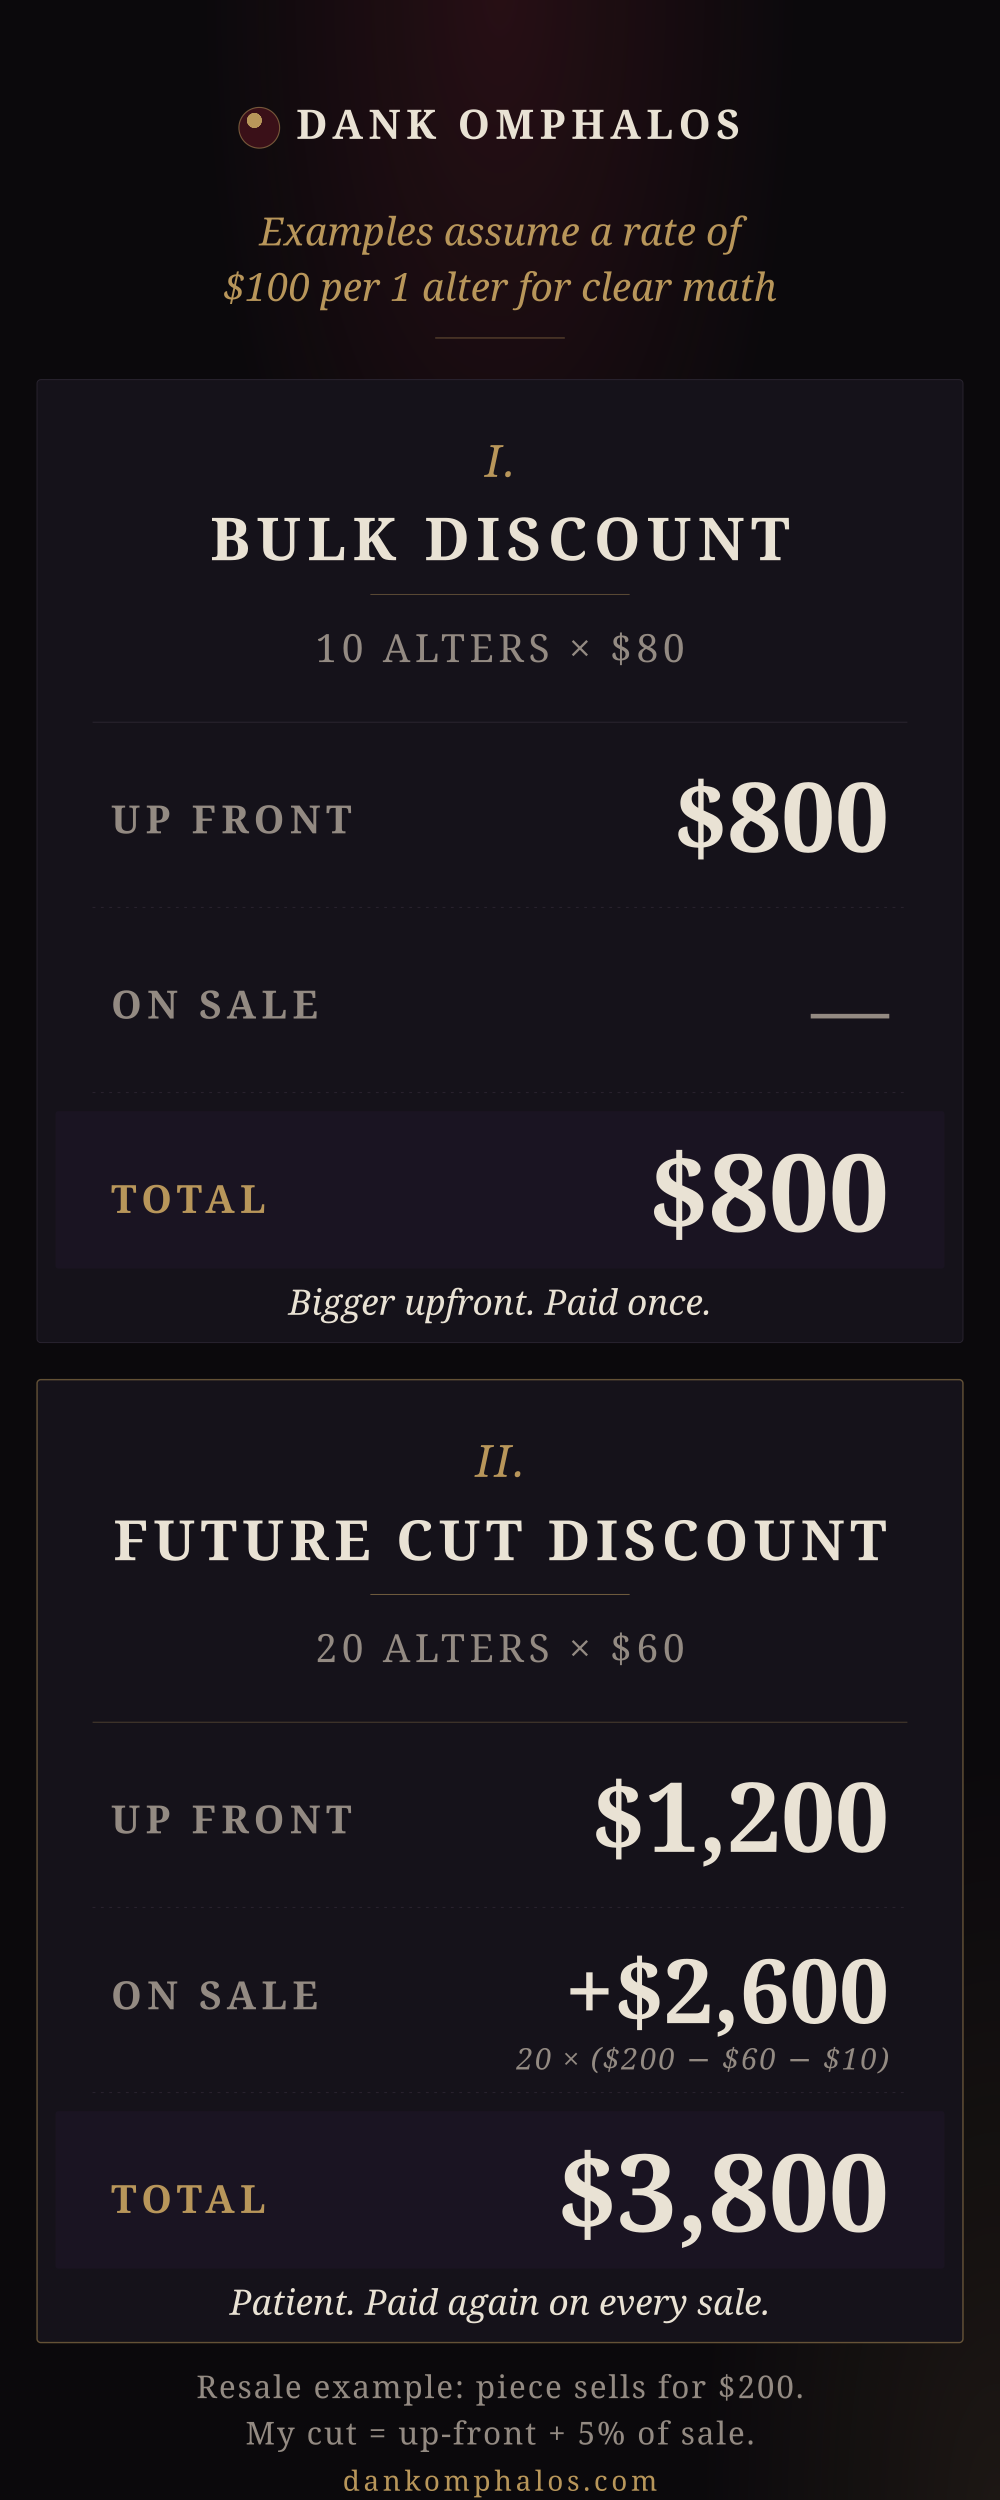
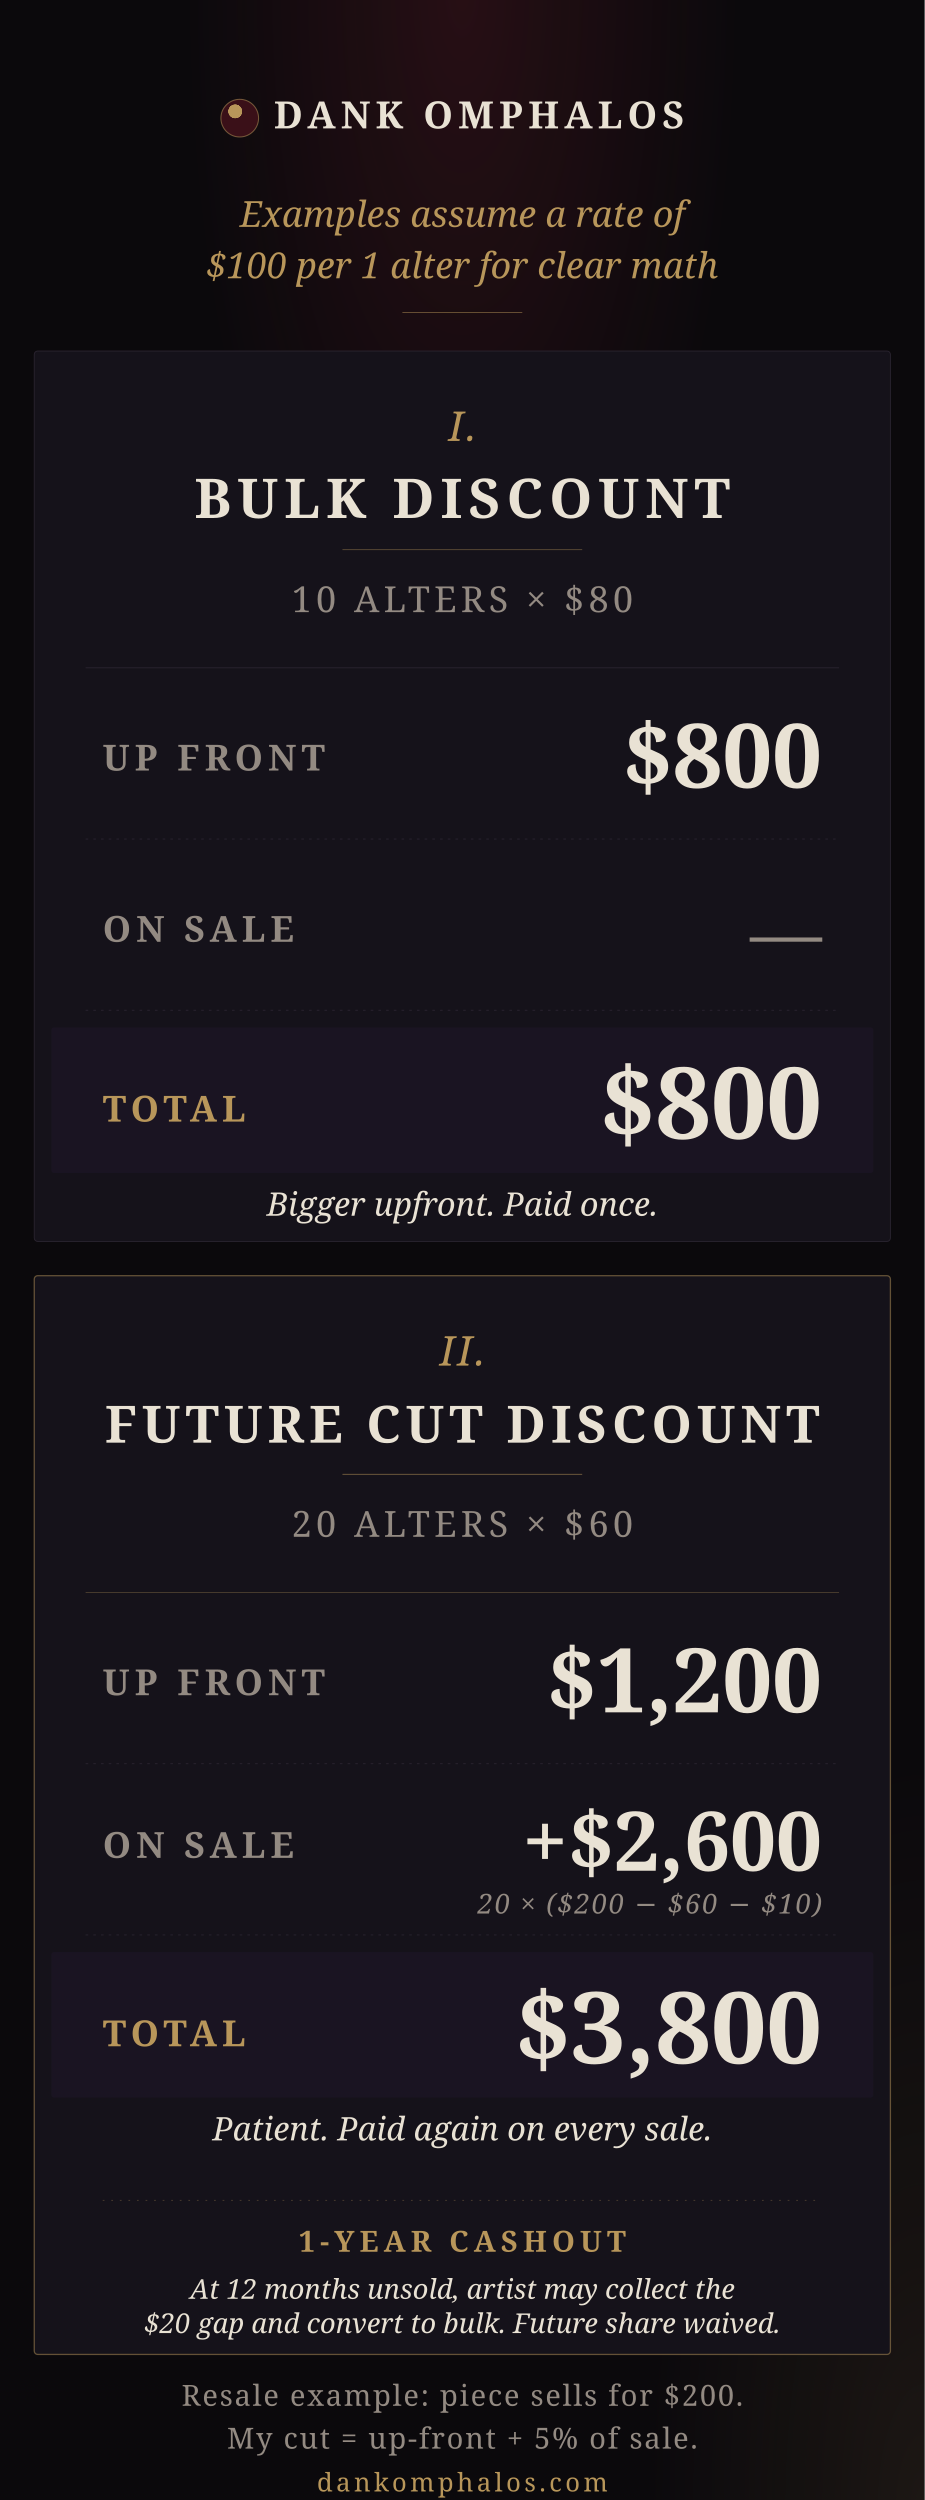
- <svg xmlns="http://www.w3.org/2000/svg" viewBox="0 0 1080 2700" role="img" aria-label="Dank Omphalos — Bulk Discount vs Future Cut Discount with example calculations">
+ <svg xmlns="http://www.w3.org/2000/svg" viewBox="0 0 1080 2920" role="img" aria-label="Dank Omphalos — Bulk Discount vs Future Cut Discount with example calculations">
  <defs>
    <radialGradient id="topGlow" cx="50%" cy="0%" r="50%">
      <stop offset="0%" stop-color="#8A2433" stop-opacity="0.22" />
      <stop offset="60%" stop-color="#8A2433" stop-opacity="0" />
    </radialGradient>
    <radialGradient id="botGlow" cx="100%" cy="100%" r="50%">
      <stop offset="0%" stop-color="#B8965A" stop-opacity="0.10" />
      <stop offset="60%" stop-color="#B8965A" stop-opacity="0" />
    </radialGradient>
    <radialGradient id="mark" cx="38%" cy="32%" r="60%">
      <stop offset="0%" stop-color="#B8965A" />
      <stop offset="30%" stop-color="#B8965A" />
      <stop offset="32%" stop-color="#3A1018" />
      <stop offset="100%" stop-color="#3A1018" />
    </radialGradient>
  </defs>
-   <rect width="1080" height="2700" fill="#0B090C" />
-   <rect width="1080" height="2700" fill="url(#topGlow)" />
-   <rect width="1080" height="2700" fill="url(#botGlow)" />
+   <rect width="1080" height="2920" fill="#0B090C" />
+   <rect width="1080" height="2920" fill="url(#topGlow)" />
+   <rect width="1080" height="2920" fill="url(#botGlow)" />
  <g transform="translate(540 150)" font-family="Georgia, serif">
    <circle cx="-260" cy="-12" r="22" fill="url(#mark)" stroke="#B8965A" stroke-opacity="0.55" stroke-width="1.2" />
    <text x="-220" y="0" text-anchor="start" font-size="44" font-weight="700" letter-spacing="6" fill="#E9E2D4">DANK OMPHALOS</text>
  </g>
  <text x="540" y="265" text-anchor="middle" font-family="Georgia, serif" font-style="italic" font-size="42" fill="#B8965A">Examples assume a rate of</text>
  <text x="540" y="325" text-anchor="middle" font-family="Georgia, serif" font-style="italic" font-size="42" fill="#B8965A">$100 per 1 alter for clear math</text>
  <line x1="470" y1="365" x2="610" y2="365" stroke="#B8965A" stroke-opacity="0.55" stroke-width="1" />
  <g transform="translate(40 410)" font-family="Georgia, serif">
    <rect width="1000" height="1040" fill="#15121A" stroke="#2A2430" stroke-width="1" rx="4" />
    <text x="500" y="105" text-anchor="middle" font-style="italic" font-size="48" fill="#B8965A" letter-spacing="3">I.</text>
    <text x="500" y="195" text-anchor="middle" font-weight="700" font-size="64" fill="#E9E2D4" letter-spacing="7">BULK DISCOUNT</text>
    <line x1="360" y1="232" x2="640" y2="232" stroke="#B8965A" stroke-opacity="0.45" stroke-width="1" />
    <text x="500" y="305" text-anchor="middle" font-size="42" letter-spacing="5" fill="#938A82">10 ALTERS × $80</text>
    <line x1="60" y1="370" x2="940" y2="370" stroke="#2A2430" stroke-width="1" />
    <text x="80" y="490" font-size="42" letter-spacing="6" fill="#938A82" font-weight="600">UP FRONT</text>
    <text x="920" y="510" text-anchor="end" font-size="104" fill="#E9E2D4" font-weight="600">$800</text>
    <line x1="60" y1="570" x2="940" y2="570" stroke="#2A2430" stroke-width="1" stroke-dasharray="3 6" />
    <text x="80" y="690" font-size="42" letter-spacing="6" fill="#938A82" font-weight="600">ON SALE</text>
    <text x="920" y="710" text-anchor="end" font-size="84" fill="#938A82">—</text>
    <line x1="60" y1="770" x2="940" y2="770" stroke="#2A2430" stroke-width="1" stroke-dasharray="3 6" />
    <rect x="20" y="790" width="960" height="170" fill="#1A1422" rx="3" />
    <text x="80" y="900" font-size="42" letter-spacing="6" fill="#B8965A" font-weight="700">TOTAL</text>
    <text x="920" y="920" text-anchor="end" font-size="116" fill="#E9E2D4" font-weight="700">$800</text>
    <text x="500" y="1010" text-anchor="middle" font-style="italic" font-size="38" fill="#E9E2D4">Bigger upfront. Paid once.</text>
  </g>
  <g transform="translate(40 1490)" font-family="Georgia, serif">
-     <rect width="1000" height="1040" fill="#15121A" stroke="#B8965A" stroke-opacity="0.5" stroke-width="1.5" rx="4" />
+     <rect width="1000" height="1260" fill="#15121A" stroke="#B8965A" stroke-opacity="0.5" stroke-width="1.5" rx="4" />
    <text x="500" y="105" text-anchor="middle" font-style="italic" font-size="48" fill="#B8965A" letter-spacing="3">II.</text>
    <text x="500" y="195" text-anchor="middle" font-weight="700" font-size="60" fill="#E9E2D4" letter-spacing="6">FUTURE CUT DISCOUNT</text>
    <line x1="360" y1="232" x2="640" y2="232" stroke="#B8965A" stroke-opacity="0.6" stroke-width="1" />
    <text x="500" y="305" text-anchor="middle" font-size="42" letter-spacing="5" fill="#938A82">20 ALTERS × $60</text>
    <line x1="60" y1="370" x2="940" y2="370" stroke="#B8965A" stroke-opacity="0.35" stroke-width="1" />
    <text x="80" y="490" font-size="42" letter-spacing="6" fill="#938A82" font-weight="600">UP FRONT</text>
    <text x="920" y="510" text-anchor="end" font-size="104" fill="#E9E2D4" font-weight="600">$1,200</text>
    <line x1="60" y1="570" x2="940" y2="570" stroke="#2A2430" stroke-width="1" stroke-dasharray="3 6" />
    <text x="80" y="680" font-size="42" letter-spacing="6" fill="#938A82" font-weight="600">ON SALE</text>
    <text x="920" y="695" text-anchor="end" font-size="96" fill="#E9E2D4" font-weight="600">+$2,600</text>
    <text x="920" y="745" text-anchor="end" font-size="32" letter-spacing="2" fill="#938A82" font-style="italic">20 × ($200 − $60 − $10)</text>
    <line x1="60" y1="770" x2="940" y2="770" stroke="#2A2430" stroke-width="1" stroke-dasharray="3 6" />
    <rect x="20" y="790" width="960" height="170" fill="#1A1422" rx="3" />
    <text x="80" y="900" font-size="42" letter-spacing="6" fill="#B8965A" font-weight="700">TOTAL</text>
    <text x="920" y="920" text-anchor="end" font-size="116" fill="#E9E2D4" font-weight="700">$3,800</text>
    <text x="500" y="1010" text-anchor="middle" font-style="italic" font-size="38" fill="#E9E2D4">Patient. Paid again on every sale.</text>
+     <line x1="80" y1="1080" x2="920" y2="1080" stroke="#B8965A" stroke-opacity="0.35" stroke-width="1" stroke-dasharray="2 8" />
+     <text x="500" y="1140" text-anchor="middle" font-size="34" font-weight="700" letter-spacing="6" fill="#B8965A">1-YEAR CASHOUT</text>
+     <text x="500" y="1195" text-anchor="middle" font-style="italic" font-size="32" fill="#E9E2D4">At 12 months unsold, artist may collect the</text>
+     <text x="500" y="1235" text-anchor="middle" font-style="italic" font-size="32" fill="#E9E2D4">$20 gap and convert to bulk. Future share waived.</text>
  </g>
-   <text x="540" y="2590" text-anchor="middle" font-family="Georgia, serif" font-size="34" letter-spacing="2" fill="#938A82">Resale example: piece sells for $200.</text>
-   <text x="540" y="2640" text-anchor="middle" font-family="Georgia, serif" font-size="34" letter-spacing="2" fill="#938A82">My cut = up-front + 5% of sale.</text>
-   <text x="540" y="2690" text-anchor="middle" font-family="Georgia, serif" font-size="30" letter-spacing="4" fill="#B8965A">dankomphalos.com</text>
+   <text x="540" y="2810" text-anchor="middle" font-family="Georgia, serif" font-size="34" letter-spacing="2" fill="#938A82">Resale example: piece sells for $200.</text>
+   <text x="540" y="2860" text-anchor="middle" font-family="Georgia, serif" font-size="34" letter-spacing="2" fill="#938A82">My cut = up-front + 5% of sale.</text>
+   <text x="540" y="2910" text-anchor="middle" font-family="Georgia, serif" font-size="30" letter-spacing="4" fill="#B8965A">dankomphalos.com</text>
</svg>
